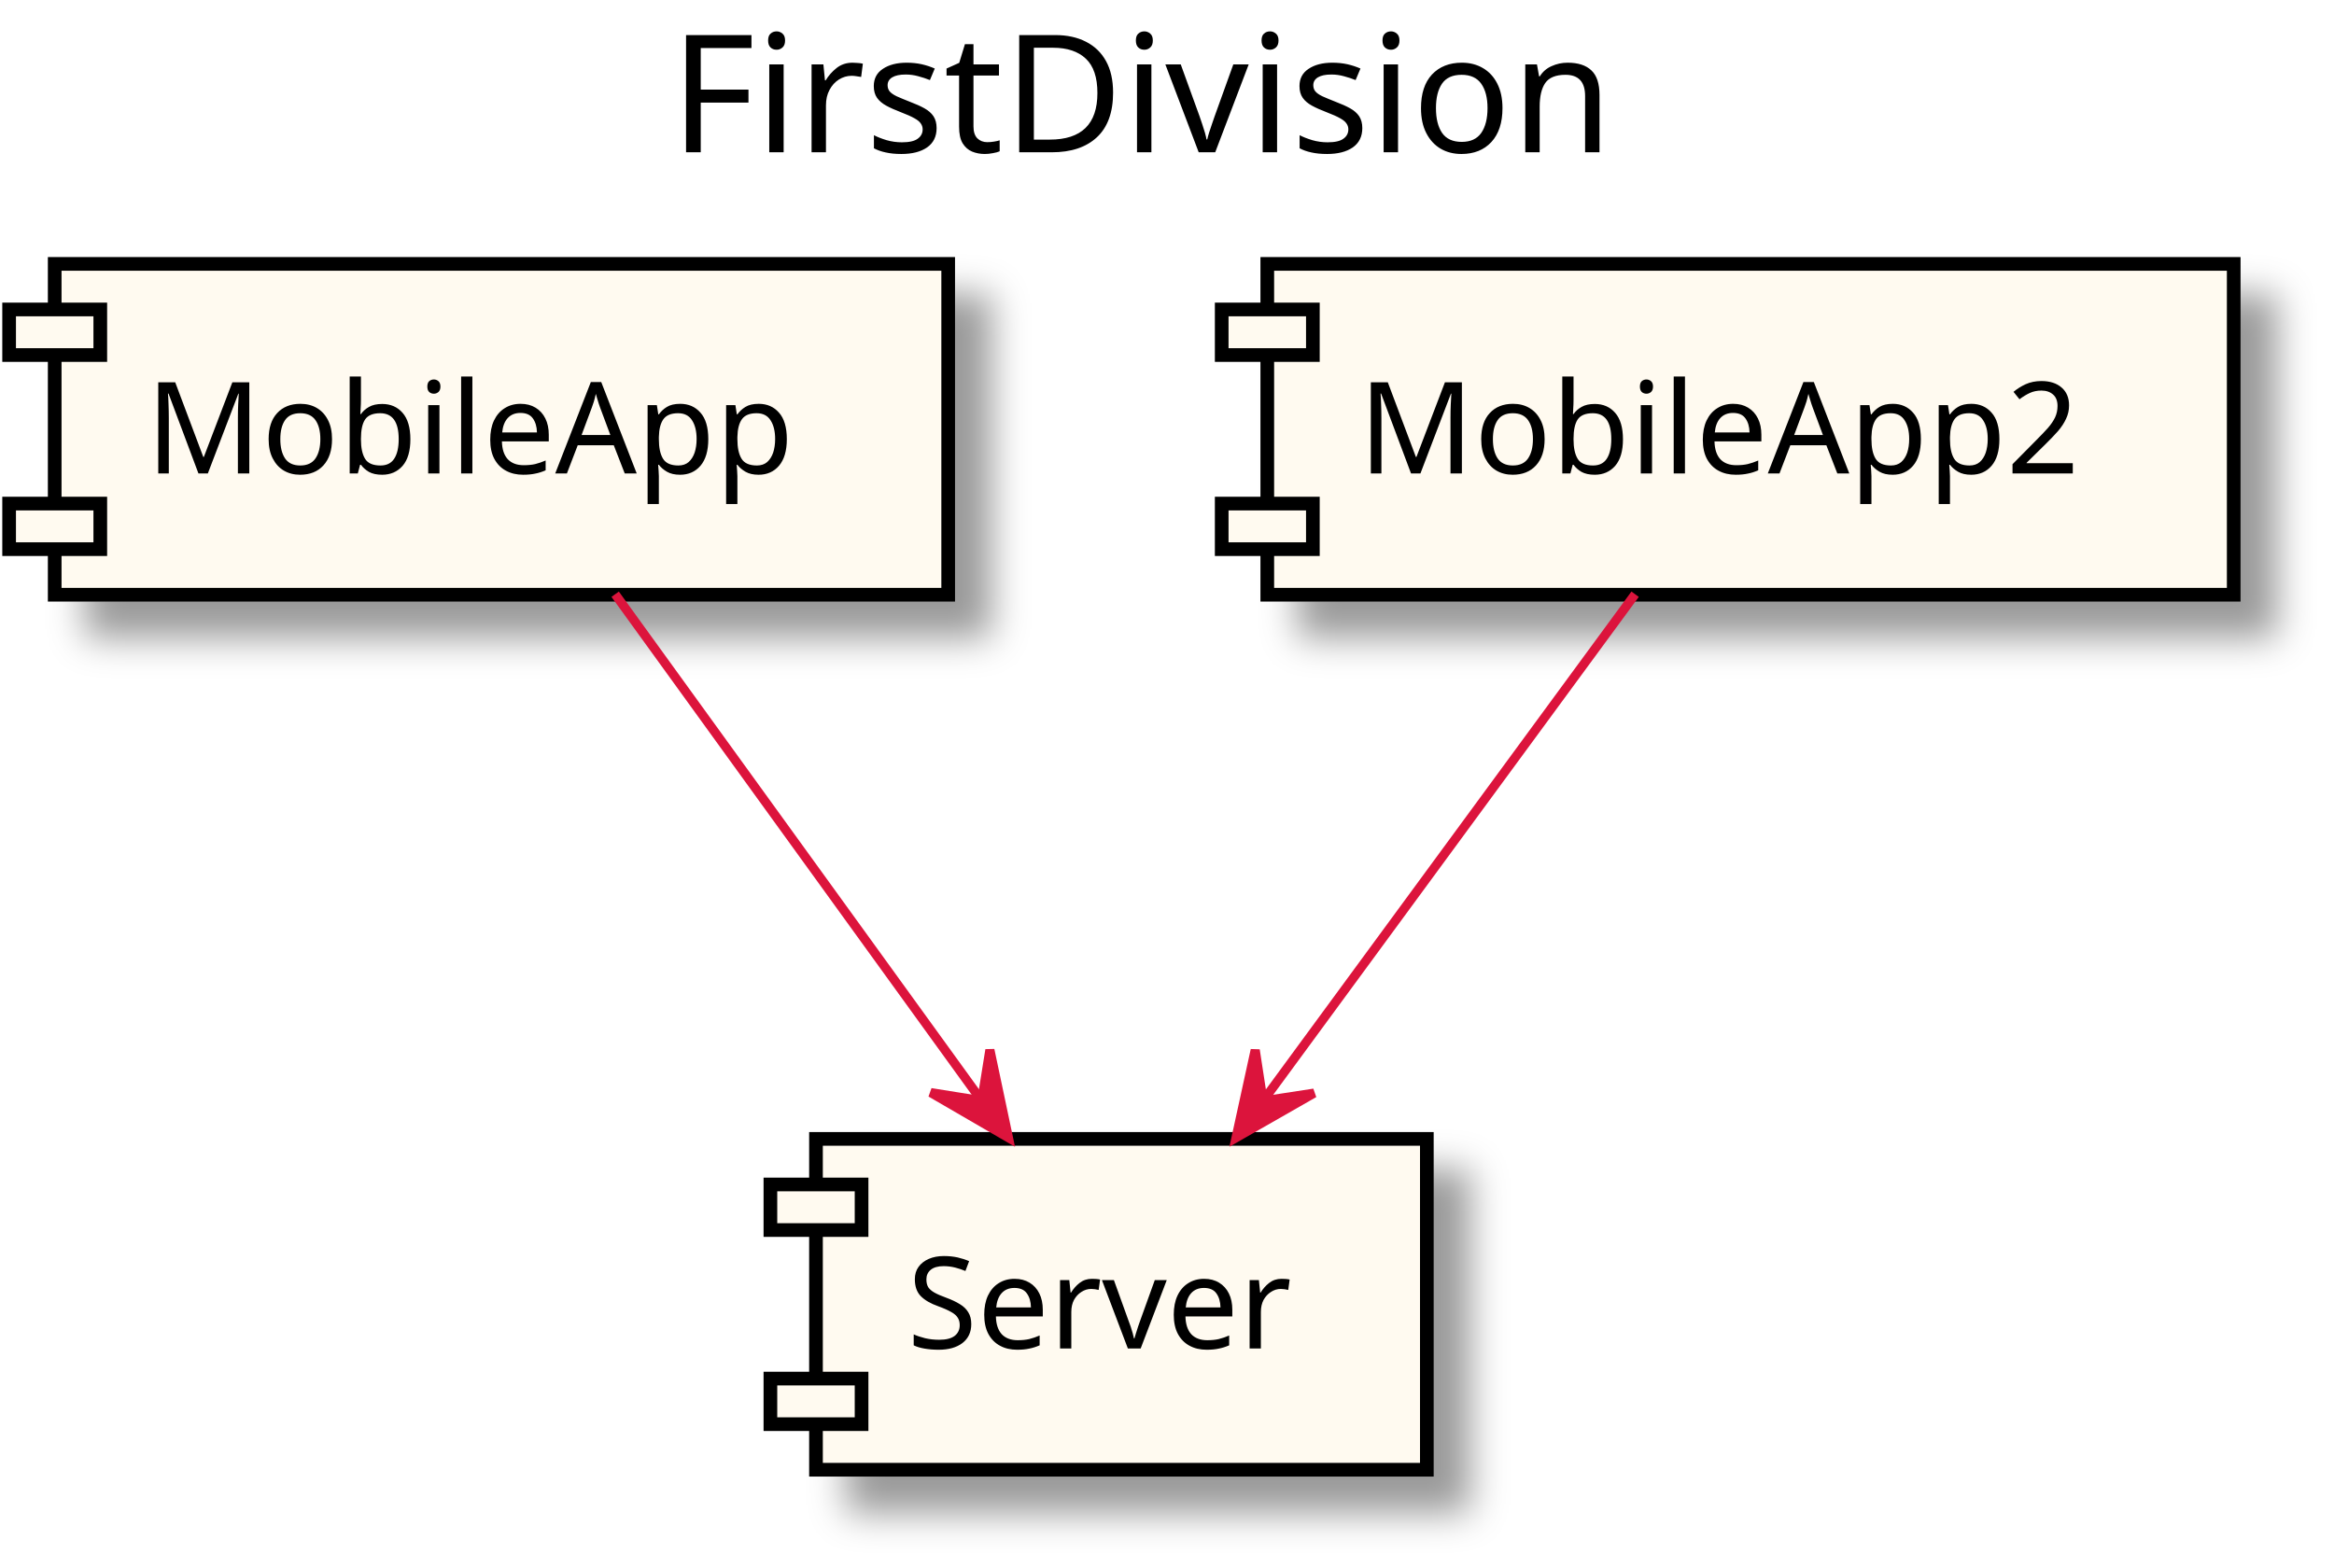
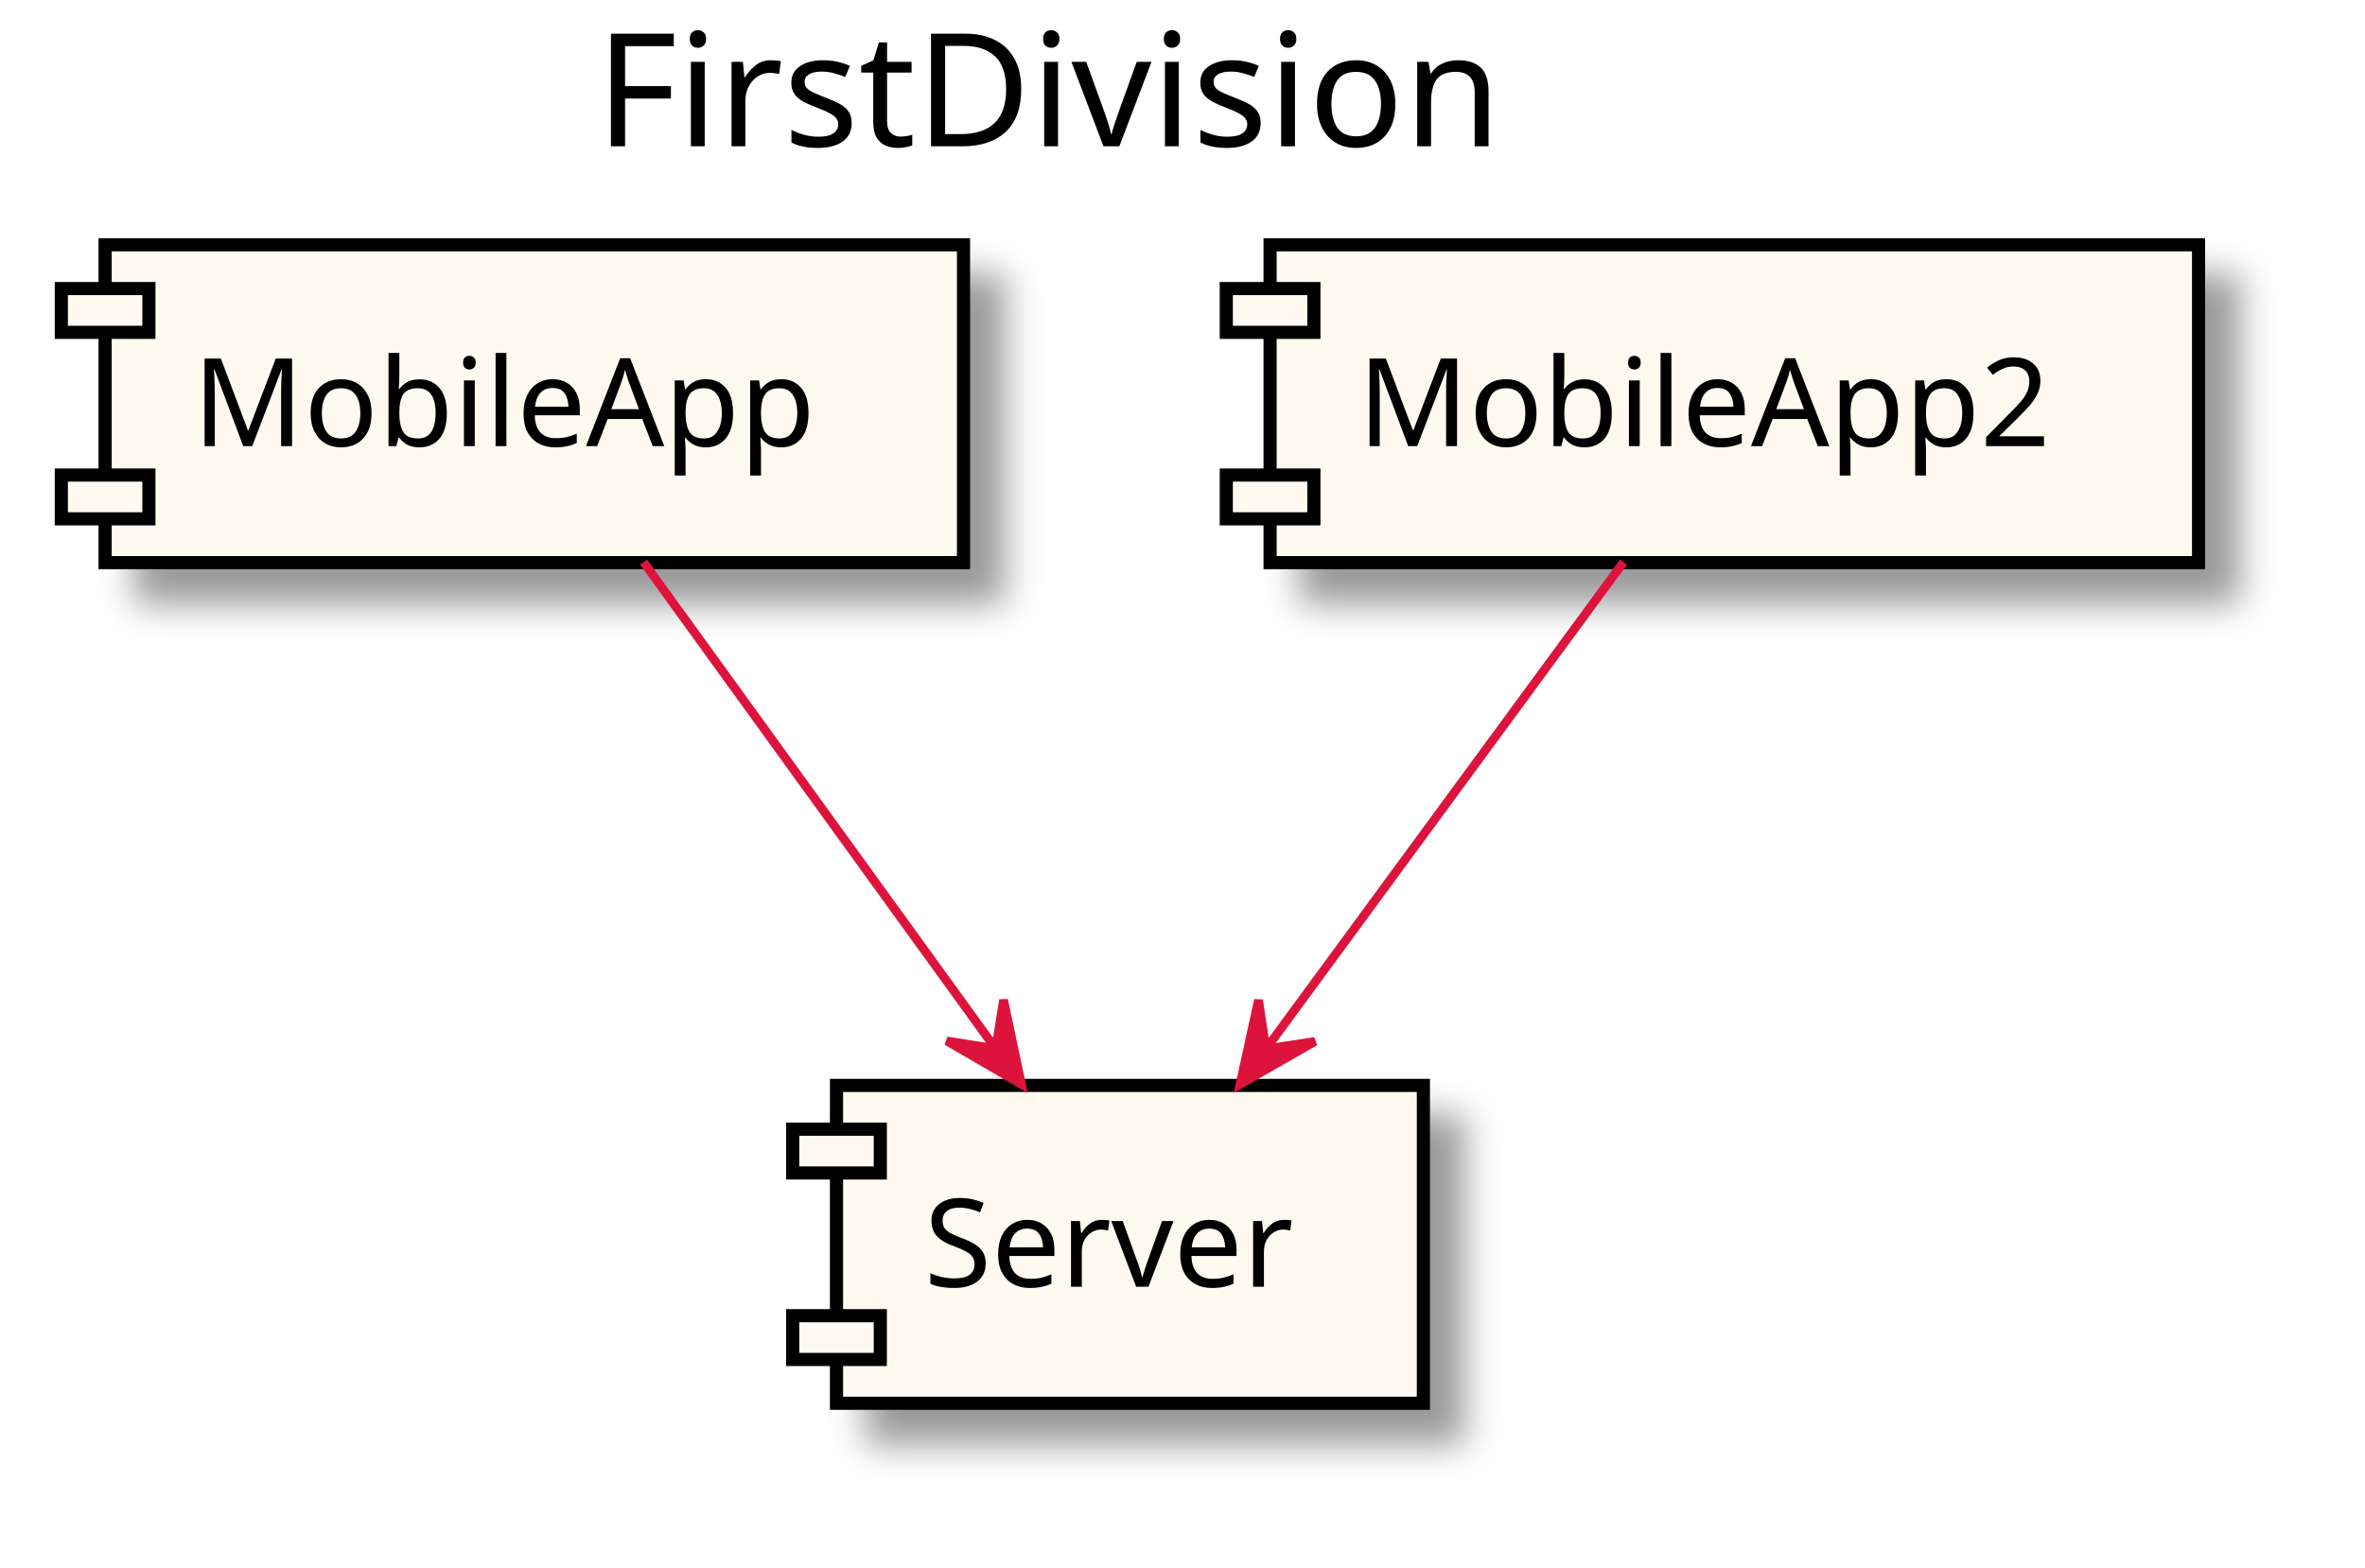
- <svg xmlns="http://www.w3.org/2000/svg" contentScriptType="application/ecmascript" contentStyleType="text/css" height="172px" preserveAspectRatio="none" style="width:256px;height:172px;" version="1.1" viewBox="0 0 256 172" width="256px" zoomAndPan="magnify">
+ <svg xmlns="http://www.w3.org/2000/svg" contentScriptType="application/ecmascript" contentStyleType="text/css" height="179px" preserveAspectRatio="none" style="width:270px;height:179px;" version="1.1" viewBox="0 0 270 179" width="270px" zoomAndPan="magnify">
  <defs>
    <filter height="300%" id="f5vyh3nowgeaa" width="300%" x="-1" y="-1">
      <feGaussianBlur result="blurOut" stdDeviation="2.0" />
      <feColorMatrix in="blurOut" result="blurOut2" type="matrix" values="0 0 0 0 0 0 0 0 0 0 0 0 0 0 0 0 0 0 .4 0" />
      <feOffset dx="4.0" dy="4.0" in="blurOut2" result="blurOut3" />
      <feBlend in="SourceGraphic" in2="blurOut3" mode="normal" />
    </filter>
  </defs>
  <g>
-     <text fill="#000000" font-family="sans-serif" font-size="18" lengthAdjust="spacingAndGlyphs" textLength="116" x="73.5" y="16.708">FirstDivision</text>
-     <rect fill="#FFFAF0" filter="url(#f5vyh3nowgeaa)" height="36.297" style="stroke: #000000; stroke-width: 1.5;" width="98" x="6" y="28.953" />
-     <rect fill="#FFFAF0" height="5" style="stroke: #000000; stroke-width: 1.5;" width="10" x="1" y="33.953" />
-     <rect fill="#FFFAF0" height="5" style="stroke: #000000; stroke-width: 1.5;" width="10" x="1" y="55.25" />
-     <text fill="#000000" font-family="sans-serif" font-size="14" lengthAdjust="spacingAndGlyphs" textLength="78" x="16" y="51.948">MobileApp</text>
-     <rect fill="#FFFAF0" filter="url(#f5vyh3nowgeaa)" height="36.297" style="stroke: #000000; stroke-width: 1.5;" width="67" x="89.5" y="124.953" />
-     <rect fill="#FFFAF0" height="5" style="stroke: #000000; stroke-width: 1.5;" width="10" x="84.5" y="129.953" />
-     <rect fill="#FFFAF0" height="5" style="stroke: #000000; stroke-width: 1.5;" width="10" x="84.5" y="151.25" />
-     <text fill="#000000" font-family="sans-serif" font-size="14" lengthAdjust="spacingAndGlyphs" textLength="47" x="99.5" y="147.948">Server</text>
-     <rect fill="#FFFAF0" filter="url(#f5vyh3nowgeaa)" height="36.297" style="stroke: #000000; stroke-width: 1.5;" width="106" x="139" y="28.953" />
-     <rect fill="#FFFAF0" height="5" style="stroke: #000000; stroke-width: 1.5;" width="10" x="134" y="33.953" />
-     <rect fill="#FFFAF0" height="5" style="stroke: #000000; stroke-width: 1.5;" width="10" x="134" y="55.25" />
-     <text fill="#000000" font-family="sans-serif" font-size="14" lengthAdjust="spacingAndGlyphs" textLength="86" x="149" y="51.948">MobileApp2</text>
-     <path d="M67.472,65.194 C78.783,80.83 95.494,103.93 107.627,120.702 " fill="none" id="_0-&gt;_1" style="stroke: #DC143C; stroke-width: 1.0;" />
-     <polygon fill="#DC143C" points="110.607,124.821,108.573,115.185,107.677,120.77,102.091,119.874,110.607,124.821" style="stroke: #DC143C; stroke-width: 1.0;" />
-     <path d="M179.344,65.194 C167.867,80.83 150.911,103.93 138.599,120.702 " fill="none" id="_2-&gt;_1" style="stroke: #DC143C; stroke-width: 1.0;" />
-     <polygon fill="#DC143C" points="135.575,124.821,144.125,119.933,138.533,120.79,137.675,115.199,135.575,124.821" style="stroke: #DC143C; stroke-width: 1.0;" />
+     <text fill="#000000" font-family="sans-serif" font-size="18" lengthAdjust="spacingAndGlyphs" textLength="116" x="68" y="16.708">FirstDivision</text>
+     <rect fill="#FFFAF0" filter="url(#f5vyh3nowgeaa)" height="36.297" style="stroke: #000000; stroke-width: 1.5;" width="98" x="12" y="27.953" />
+     <rect fill="#FFFAF0" height="5" style="stroke: #000000; stroke-width: 1.5;" width="10" x="7" y="32.953" />
+     <rect fill="#FFFAF0" height="5" style="stroke: #000000; stroke-width: 1.5;" width="10" x="7" y="54.25" />
+     <text fill="#000000" font-family="sans-serif" font-size="14" lengthAdjust="spacingAndGlyphs" textLength="78" x="22" y="50.948">MobileApp</text>
+     <rect fill="#FFFAF0" filter="url(#f5vyh3nowgeaa)" height="36.297" style="stroke: #000000; stroke-width: 1.5;" width="67" x="95.5" y="123.953" />
+     <rect fill="#FFFAF0" height="5" style="stroke: #000000; stroke-width: 1.5;" width="10" x="90.5" y="128.953" />
+     <rect fill="#FFFAF0" height="5" style="stroke: #000000; stroke-width: 1.5;" width="10" x="90.5" y="150.25" />
+     <text fill="#000000" font-family="sans-serif" font-size="14" lengthAdjust="spacingAndGlyphs" textLength="47" x="105.5" y="146.948">Server</text>
+     <rect fill="#FFFAF0" filter="url(#f5vyh3nowgeaa)" height="36.297" style="stroke: #000000; stroke-width: 1.5;" width="106" x="145" y="27.953" />
+     <rect fill="#FFFAF0" height="5" style="stroke: #000000; stroke-width: 1.5;" width="10" x="140" y="32.953" />
+     <rect fill="#FFFAF0" height="5" style="stroke: #000000; stroke-width: 1.5;" width="10" x="140" y="54.25" />
+     <text fill="#000000" font-family="sans-serif" font-size="14" lengthAdjust="spacingAndGlyphs" textLength="86" x="155" y="50.948">MobileApp2</text>
+     <path d="M73.472,64.194 C84.783,79.83 101.494,102.93 113.627,119.702 " fill="none" id="_0-&gt;_1" style="stroke: #DC143C; stroke-width: 1.0;" />
+     <polygon fill="#DC143C" points="116.607,123.821,114.573,114.185,113.677,119.77,108.091,118.874,116.607,123.821" style="stroke: #DC143C; stroke-width: 1.0;" />
+     <path d="M185.344,64.194 C173.867,79.83 156.911,102.93 144.599,119.702 " fill="none" id="_2-&gt;_1" style="stroke: #DC143C; stroke-width: 1.0;" />
+     <polygon fill="#DC143C" points="141.575,123.821,150.125,118.933,144.533,119.79,143.675,114.199,141.575,123.821" style="stroke: #DC143C; stroke-width: 1.0;" />
  </g>
</svg>
